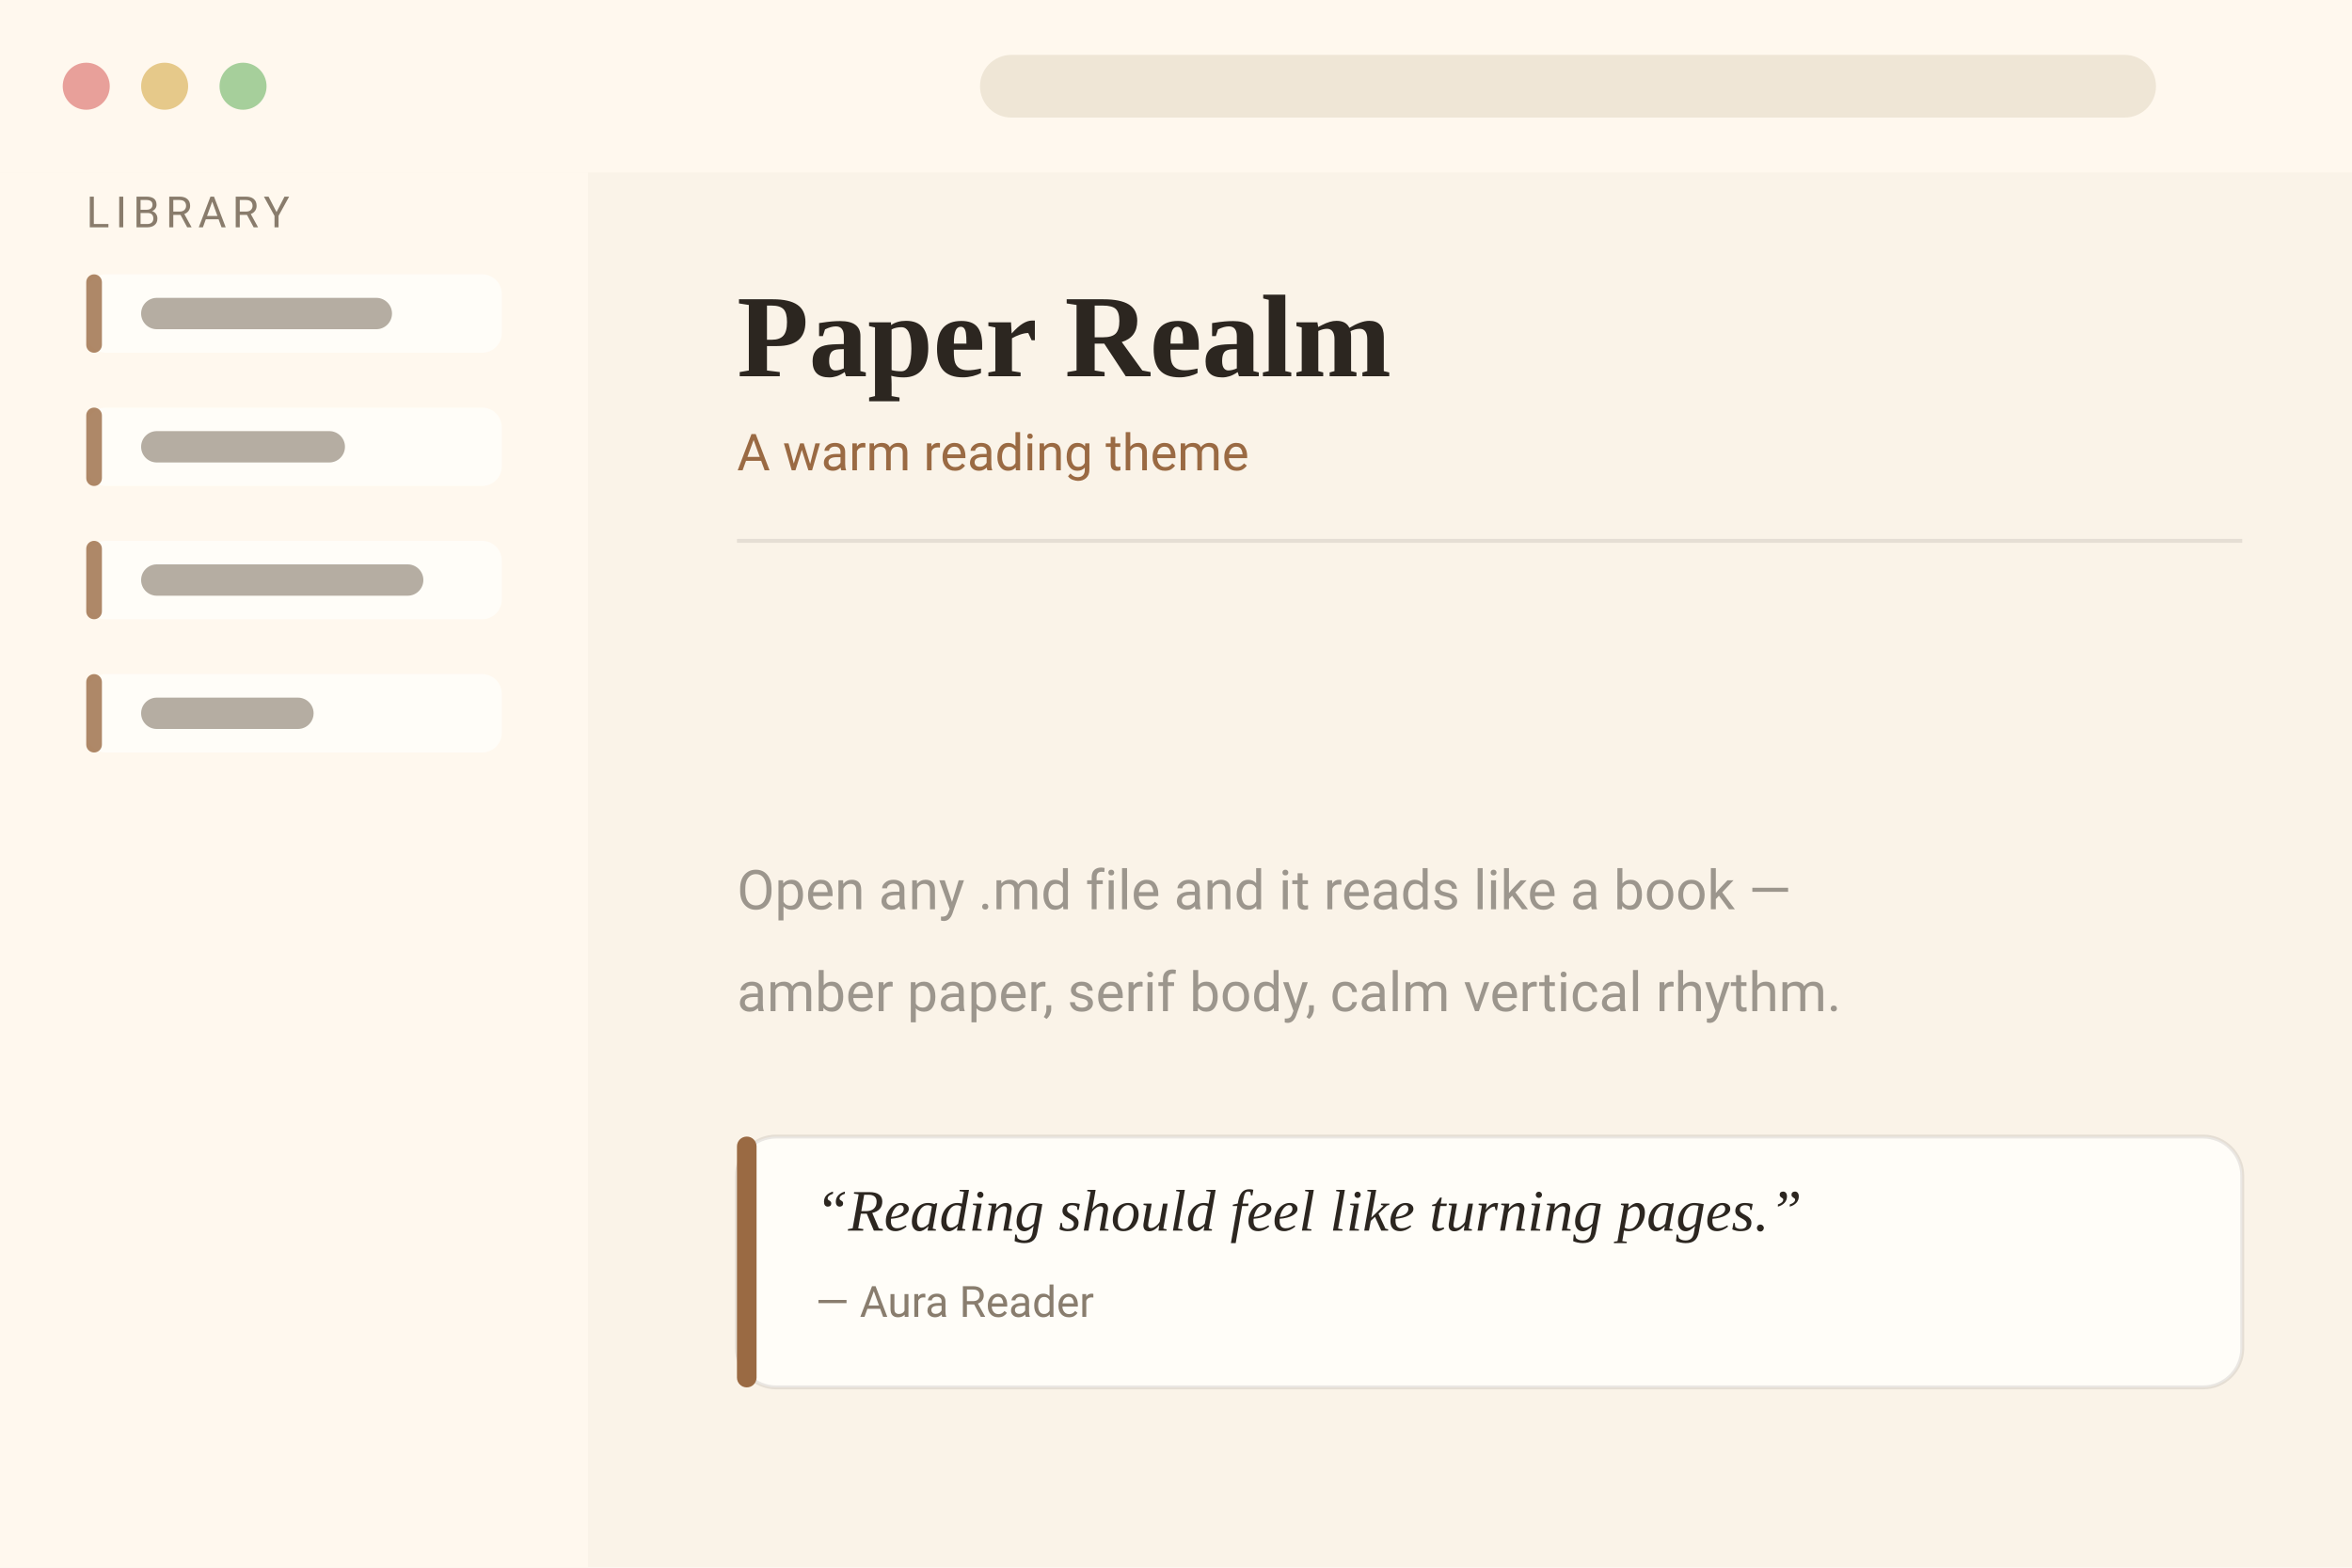
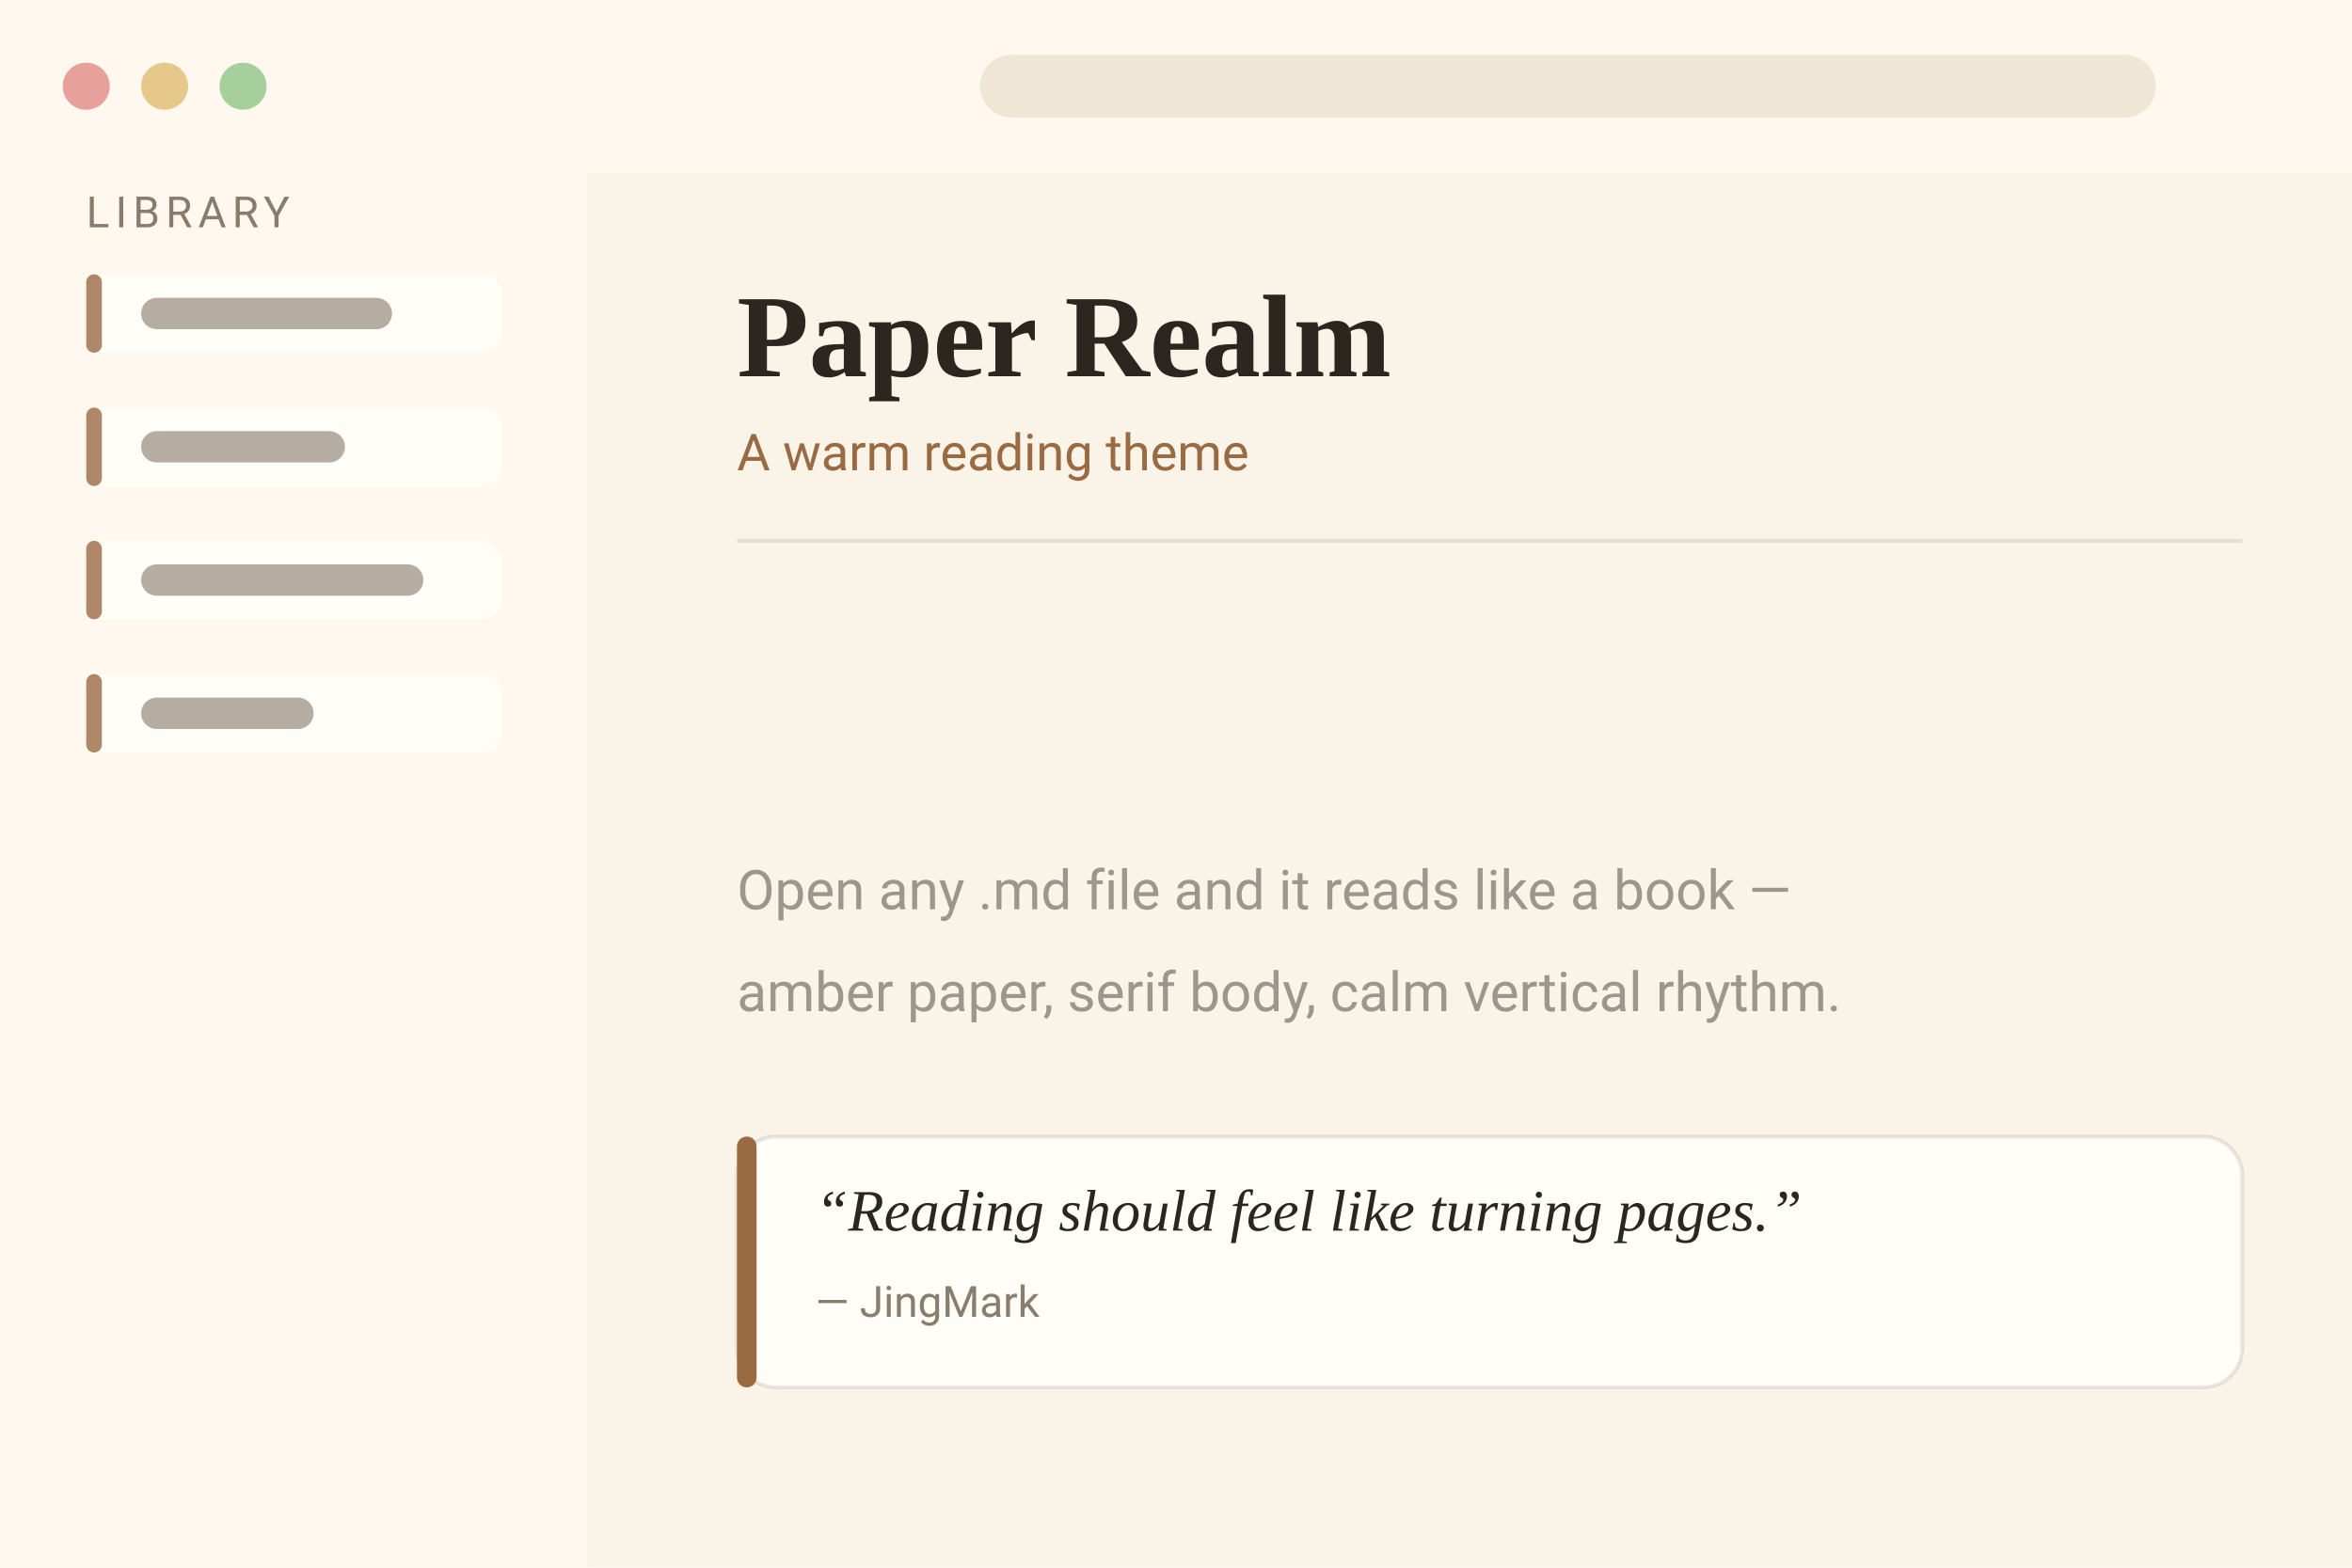
<svg xmlns="http://www.w3.org/2000/svg" viewBox="0 0 600 400" width="600" height="400" font-family="'Segoe UI', Roboto, sans-serif">
  <rect width="600" height="400" fill="#faf3e8" />
  <rect x="0" y="0" width="600" height="44" fill="#fff8ee" />
  <circle cx="22" cy="22" r="6" fill="#e8a09a" />
  <circle cx="42" cy="22" r="6" fill="#e6c98a" />
  <circle cx="62" cy="22" r="6" fill="#a6cf9b" />
  <rect x="250" y="14" width="300" height="16" rx="8" fill="#efe6d6" />
  <rect x="0" y="44" width="150" height="356" fill="#fff8ee" />
  <text x="22" y="58" font-family="'Segoe UI', Roboto, sans-serif" font-size="11" letter-spacing="1.5" fill="#6b5d4b" opacity=".8">LIBRARY</text>
  <rect x="22" y="70" width="106" height="20" rx="5" fill="#fffdf8" />
  <rect x="22" y="70" width="4" height="20" rx="2" fill="#9a6a43" opacity=".8" />
  <rect x="36" y="76" width="64" height="8" rx="4" fill="#6b5d4b" opacity=".5" />
  <rect x="22" y="104" width="106" height="20" rx="5" fill="#fffdf8" />
  <rect x="22" y="104" width="4" height="20" rx="2" fill="#9a6a43" opacity=".8" />
  <rect x="36" y="110" width="52" height="8" rx="4" fill="#6b5d4b" opacity=".5" />
  <rect x="22" y="138" width="106" height="20" rx="5" fill="#fffdf8" />
  <rect x="22" y="138" width="4" height="20" rx="2" fill="#9a6a43" opacity=".8" />
  <rect x="36" y="144" width="72" height="8" rx="4" fill="#6b5d4b" opacity=".5" />
  <rect x="22" y="172" width="106" height="20" rx="5" fill="#fffdf8" />
  <rect x="22" y="172" width="4" height="20" rx="2" fill="#9a6a43" opacity=".8" />
  <rect x="36" y="178" width="44" height="8" rx="4" fill="#6b5d4b" opacity=".5" />
  <text x="188" y="96" font-family="Georgia, 'Times New Roman', serif" font-size="30" font-weight="700" fill="#2c2620">Paper Realm</text>
  <text x="188" y="120" font-family="'Segoe UI', Roboto, sans-serif" font-size="13" fill="#9a6a43">A warm reading theme</text>
  <line x1="188" y1="138" x2="572" y2="138" stroke="rgba(44,38,32,.10)" />
  <text x="188" y="232" font-family="'Segoe UI', Roboto, sans-serif" font-size="14" fill="rgba(44,38,32,.45)">Open any .md file and it reads like a book —</text>
  <text x="188" y="258" font-family="'Segoe UI', Roboto, sans-serif" font-size="14" fill="rgba(44,38,32,.45)">amber paper, serif body, calm vertical rhythm.</text>
  <rect x="188" y="290" width="384" height="64" rx="10" fill="#fffdf8" stroke="rgba(44,38,32,.10)" />
  <rect x="188" y="290" width="5" height="64" rx="2.5" fill="#9a6a43" />
  <text x="208" y="314" font-family="Georgia, 'Times New Roman', serif" font-style="italic" font-size="15" fill="#2c2620">“Reading should feel like turning pages.”</text>
-   <text x="208" y="336" font-family="'Segoe UI', Roboto, sans-serif" font-size="11" fill="#6b5d4b" opacity=".8">— Aura Reader</text>
+   <text x="208" y="336" font-family="'Segoe UI', Roboto, sans-serif" font-size="11" fill="#6b5d4b" opacity=".8">— JingMark</text>
</svg>
